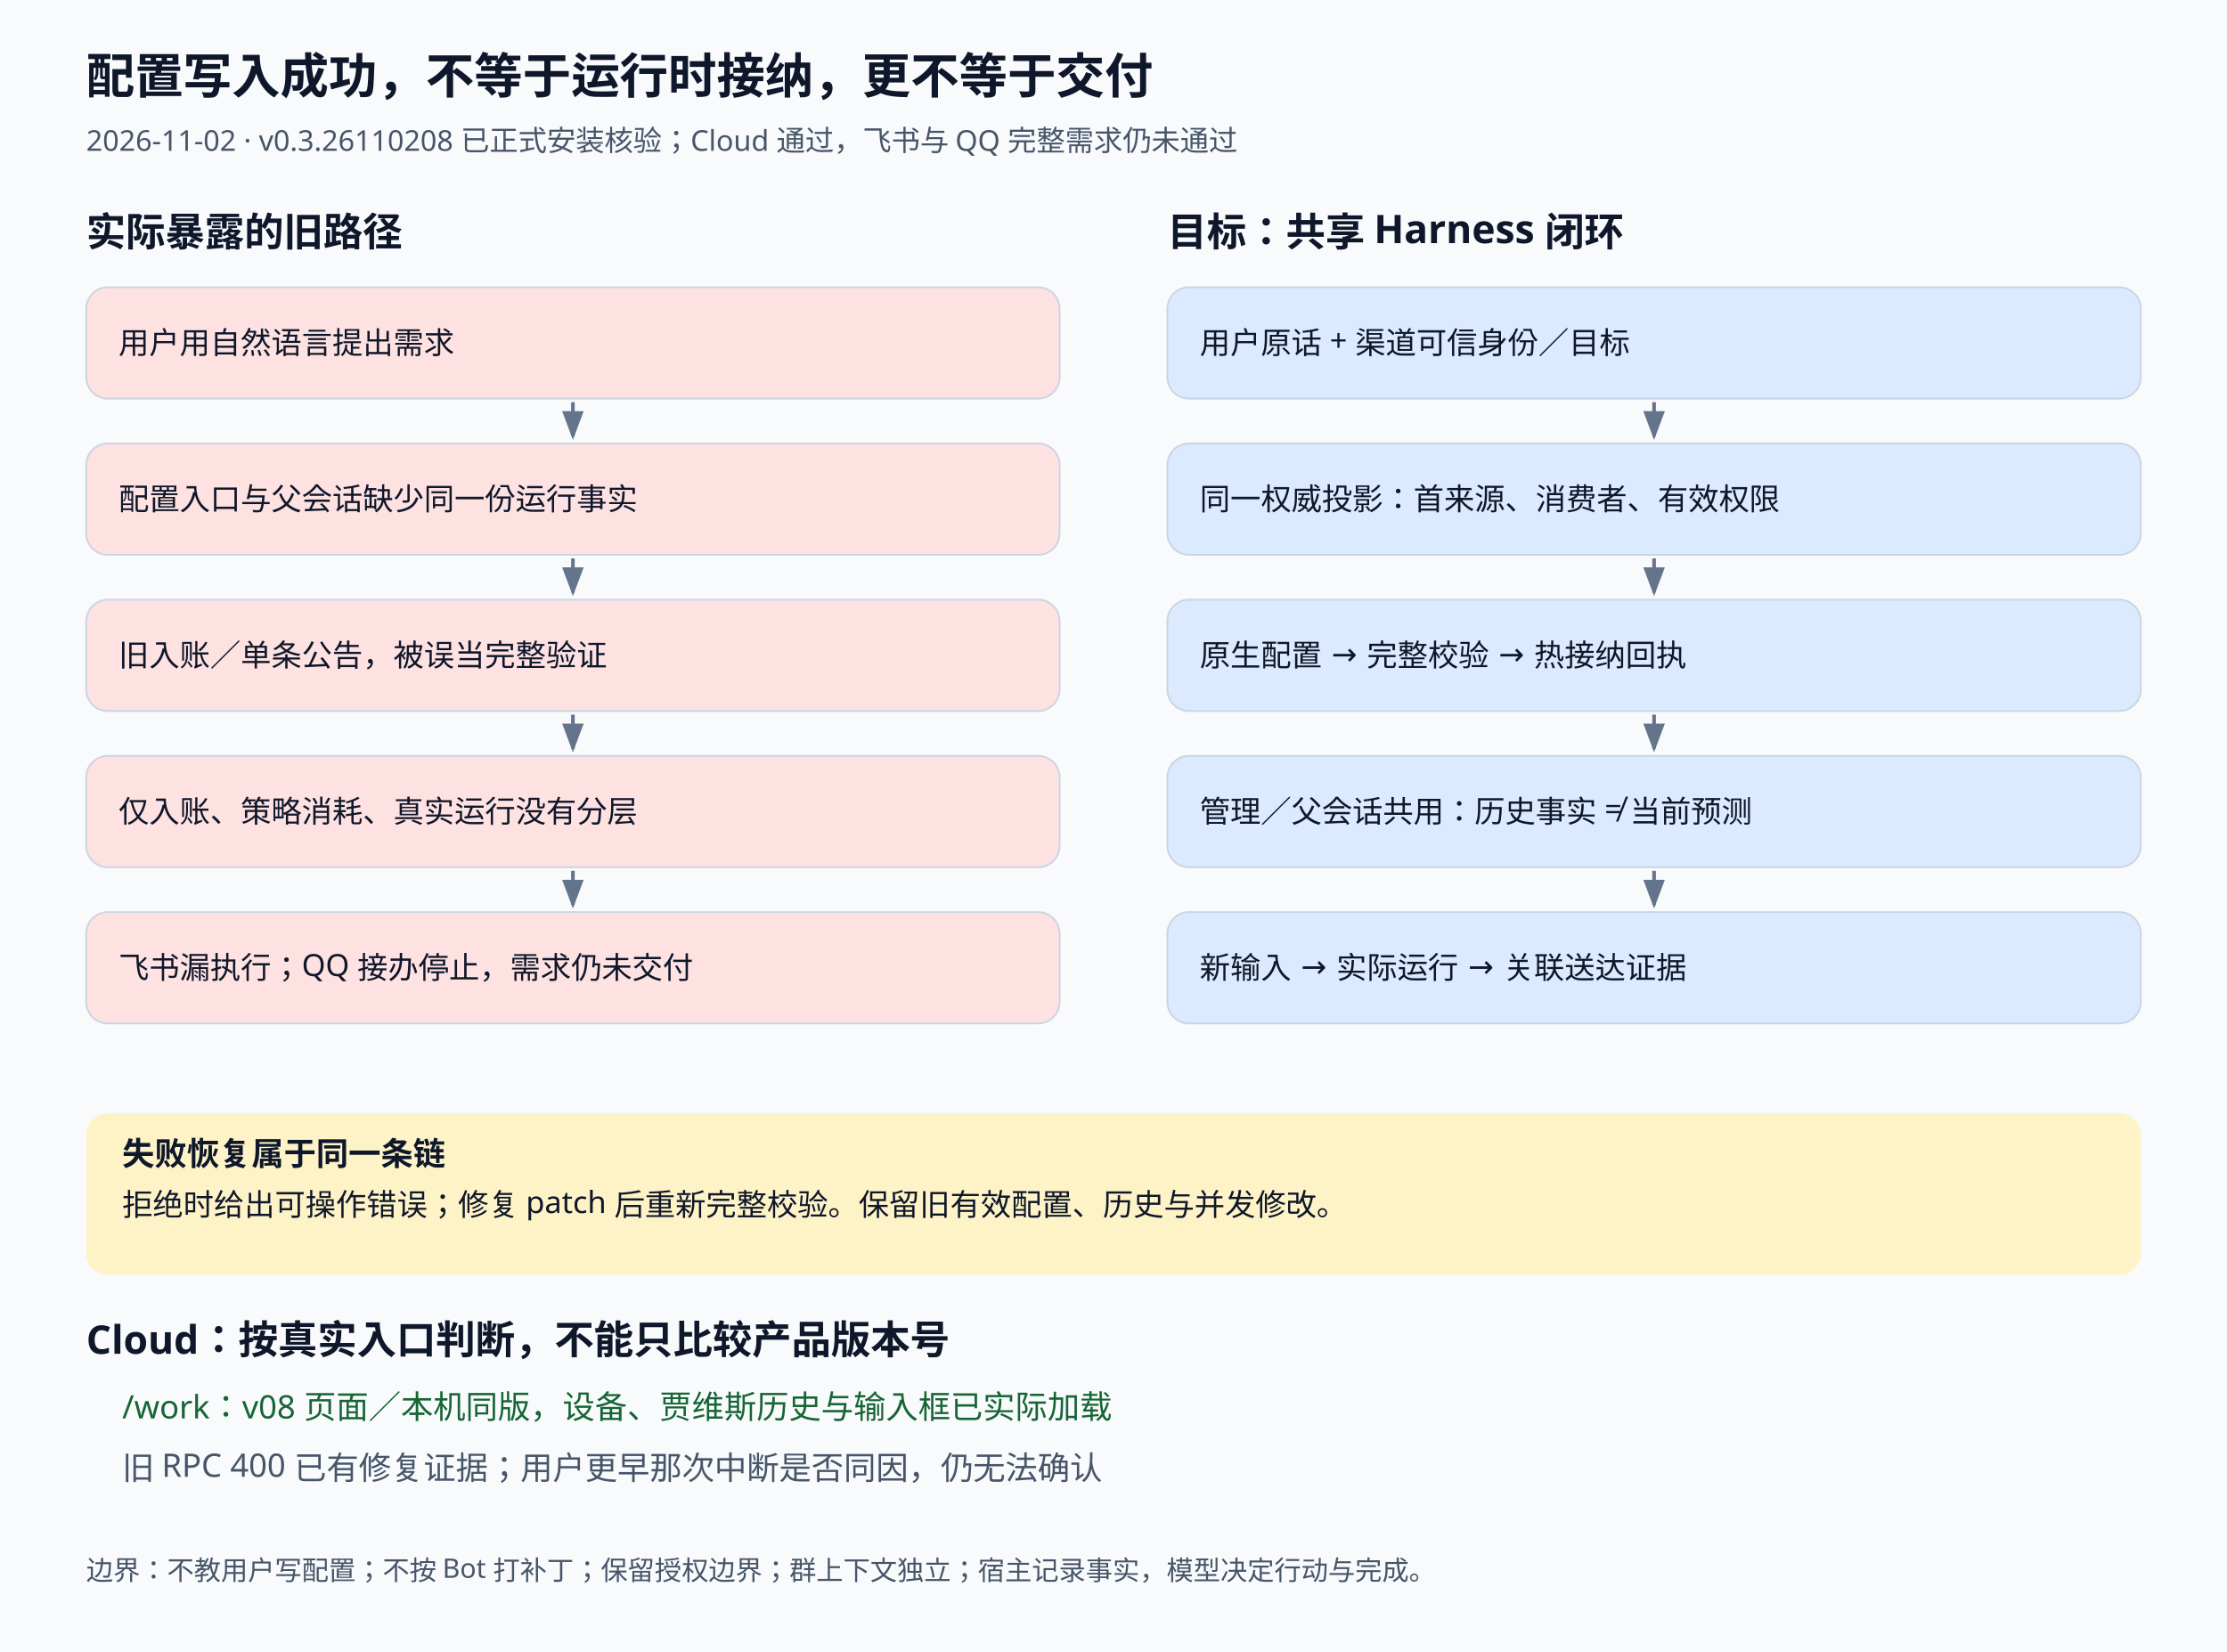
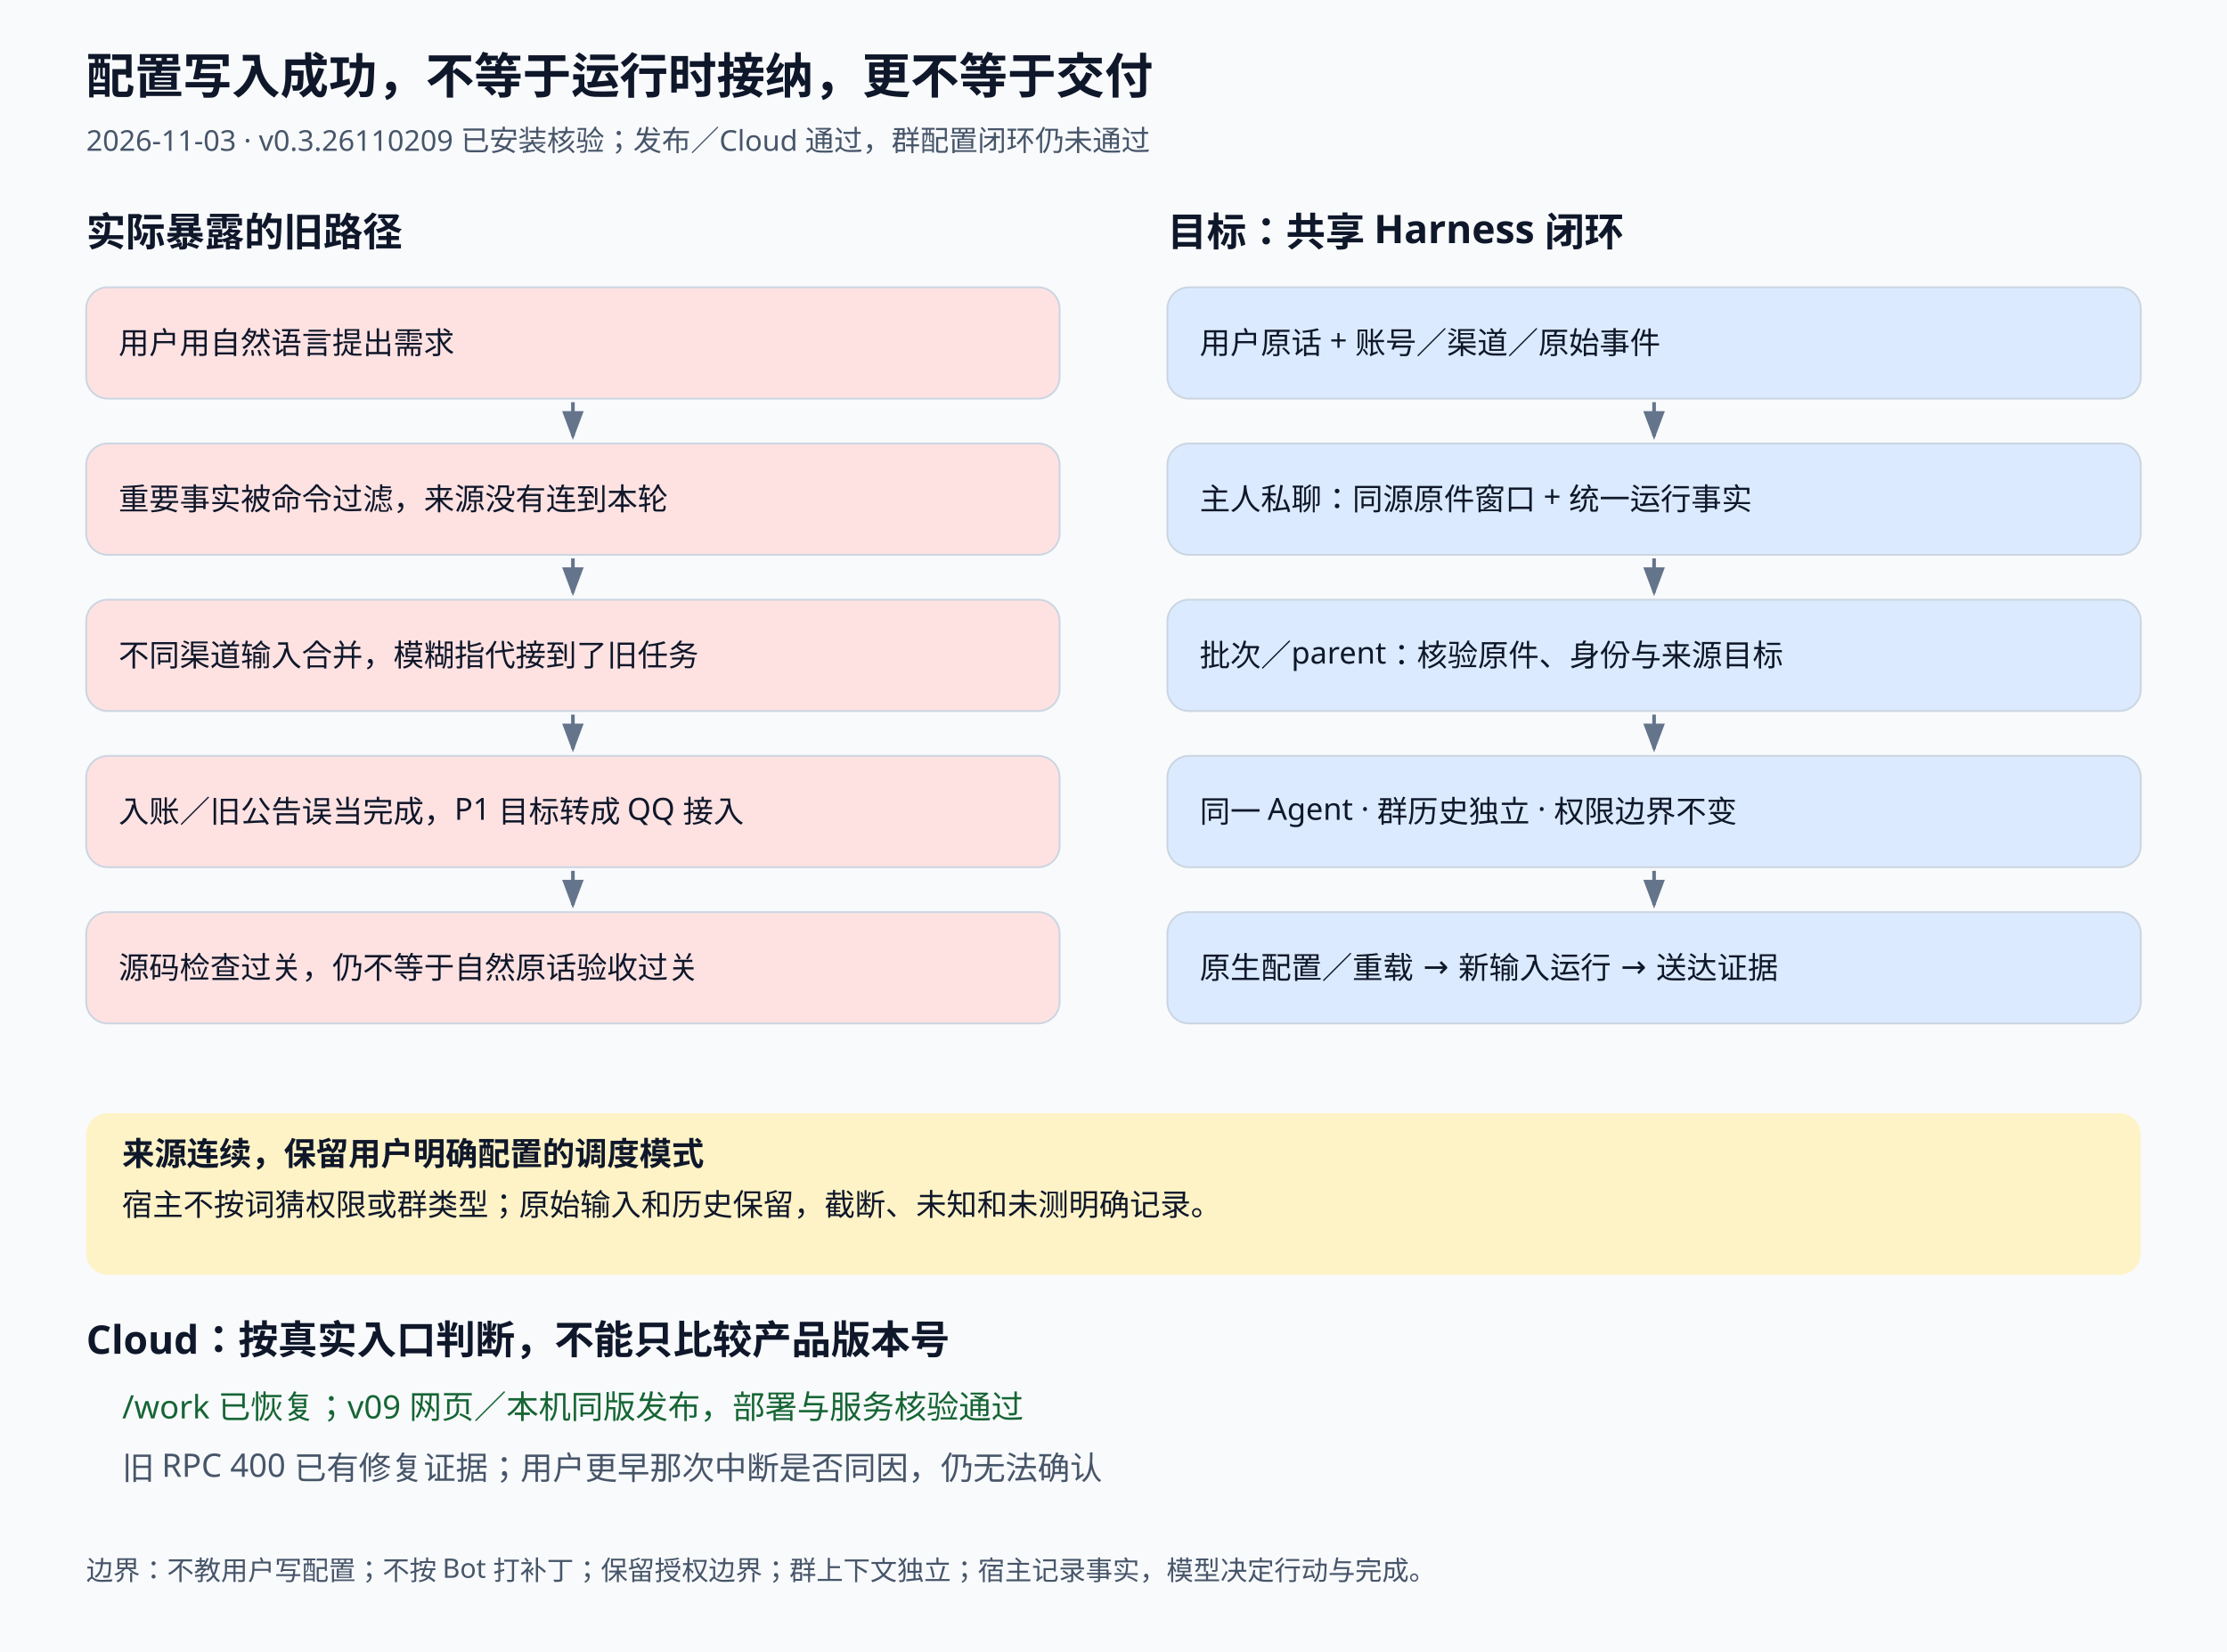
<svg xmlns="http://www.w3.org/2000/svg" width="1240" height="920" viewBox="0 0 1240 920" role="img" aria-labelledby="title desc">
  <defs>
    <marker id="arr" markerWidth="10" markerHeight="10" refX="7" refY="3" orient="auto">
      <path d="M0,0 L0,6 L8,3 z" fill="#64748b" />
    </marker>
  </defs>
  <rect width="1240" height="920" fill="#f8fafc" />
  <g font-family="PingFang SC, Microsoft YaHei, sans-serif" fill="#0f172a">
    <text x="48" y="52" font-size="27" font-weight="700">配置写入成功，不等于运行时接纳，更不等于交付</text>
-     <text x="48" y="84" font-size="16" fill="#475569">2026-11-02 · v0.3.26110208 已正式安装核验；Cloud 通过，飞书与 QQ 完整需求仍未通过</text>
+     <text x="48" y="84" font-size="16" fill="#475569">2026-11-03 · v0.3.26110209 已安装核验；发布／Cloud 通过，群配置闭环仍未通过</text>
    <text x="48" y="137" font-size="22" font-weight="700">实际暴露的旧路径</text>
    <rect x="48" y="160" width="542" height="62" rx="12" fill="#fee2e2" stroke="#cbd5e1" />
    <text x="66" y="197" font-size="17">用户用自然语言提出需求</text>
    <path d="M319,224 v19" stroke="#64748b" stroke-width="2" marker-end="url(#arr)" />
    <rect x="48" y="247" width="542" height="62" rx="12" fill="#fee2e2" stroke="#cbd5e1" />
-     <text x="66" y="284" font-size="17">配置入口与父会话缺少同一份运行事实</text>
+     <text x="66" y="284" font-size="17">重要事实被命令过滤，来源没有连到本轮</text>
    <path d="M319,311 v19" stroke="#64748b" stroke-width="2" marker-end="url(#arr)" />
    <rect x="48" y="334" width="542" height="62" rx="12" fill="#fee2e2" stroke="#cbd5e1" />
-     <text x="66" y="371" font-size="17">旧入账／单条公告，被误当完整验证</text>
+     <text x="66" y="371" font-size="17">不同渠道输入合并，模糊指代接到了旧任务</text>
    <path d="M319,398 v19" stroke="#64748b" stroke-width="2" marker-end="url(#arr)" />
    <rect x="48" y="421" width="542" height="62" rx="12" fill="#fee2e2" stroke="#cbd5e1" />
-     <text x="66" y="458" font-size="17">仅入账、策略消耗、真实运行没有分层</text>
+     <text x="66" y="458" font-size="17">入账／旧公告误当完成，P1 目标转成 QQ 接入</text>
    <path d="M319,485 v19" stroke="#64748b" stroke-width="2" marker-end="url(#arr)" />
    <rect x="48" y="508" width="542" height="62" rx="12" fill="#fee2e2" stroke="#cbd5e1" />
-     <text x="66" y="545" font-size="17">飞书漏执行；QQ 接办停止，需求仍未交付</text>
+     <text x="66" y="545" font-size="17">源码检查过关，仍不等于自然原话验收过关</text>
    <text x="650" y="137" font-size="22" font-weight="700">目标：共享 Harness 闭环</text>
    <rect x="650" y="160" width="542" height="62" rx="12" fill="#dbeafe" stroke="#cbd5e1" />
-     <text x="668" y="197" font-size="17">用户原话 + 渠道可信身份／目标</text>
+     <text x="668" y="197" font-size="17">用户原话 + 账号／渠道／原始事件</text>
    <path d="M921,224 v19" stroke="#64748b" stroke-width="2" marker-end="url(#arr)" />
    <rect x="650" y="247" width="542" height="62" rx="12" fill="#dbeafe" stroke="#cbd5e1" />
-     <text x="668" y="284" font-size="17">同一权威投影：首来源、消费者、有效权限</text>
+     <text x="668" y="284" font-size="17">主人私聊：同源原件窗口 + 统一运行事实</text>
    <path d="M921,311 v19" stroke="#64748b" stroke-width="2" marker-end="url(#arr)" />
    <rect x="650" y="334" width="542" height="62" rx="12" fill="#dbeafe" stroke="#cbd5e1" />
-     <text x="668" y="371" font-size="17">原生配置 → 完整校验 → 热接纳回执</text>
+     <text x="668" y="371" font-size="17">批次／parent：核验原件、身份与来源目标</text>
    <path d="M921,398 v19" stroke="#64748b" stroke-width="2" marker-end="url(#arr)" />
    <rect x="650" y="421" width="542" height="62" rx="12" fill="#dbeafe" stroke="#cbd5e1" />
-     <text x="668" y="458" font-size="17">管理／父会话共用：历史事实 ≠ 当前预测</text>
+     <text x="668" y="458" font-size="17">同一 Agent · 群历史独立 · 权限边界不变</text>
    <path d="M921,485 v19" stroke="#64748b" stroke-width="2" marker-end="url(#arr)" />
    <rect x="650" y="508" width="542" height="62" rx="12" fill="#dbeafe" stroke="#cbd5e1" />
-     <text x="668" y="545" font-size="17">新输入 → 实际运行 → 关联送达证据</text>
+     <text x="668" y="545" font-size="17">原生配置／重载 → 新输入运行 → 送达证据</text>
    <rect x="48" y="620" width="1144" height="90" rx="12" fill="#fef3c7" />
-     <text x="68" y="649" font-size="18" font-weight="700">失败恢复属于同一条链</text>
-     <text x="68" y="677" font-size="17">拒绝时给出可操作错误；修复 patch 后重新完整校验。保留旧有效配置、历史与并发修改。</text>
+     <text x="68" y="649" font-size="18" font-weight="700">来源连续，保留用户明确配置的调度模式</text>
+     <text x="68" y="677" font-size="17">宿主不按词猜权限或群类型；原始输入和历史保留，截断、未知和未测明确记录。</text>
    <text x="48" y="754" font-size="22" font-weight="700">Cloud：按真实入口判断，不能只比较产品版本号</text>
-     <text x="68" y="790" font-size="18" fill="#166534">/work：v08 页面／本机同版，设备、贾维斯历史与输入框已实际加载</text>
+     <text x="68" y="790" font-size="18" fill="#166534">/work 已恢复；v09 网页／本机同版发布，部署与服务核验通过</text>
    <text x="68" y="824" font-size="18" fill="#475569">旧 RPC 400 已有修复证据；用户更早那次中断是否同因，仍无法确认</text>
    <text x="48" y="880" font-size="15" fill="#475569">边界：不教用户写配置；不按 Bot 打补丁；保留授权边界；群上下文独立；宿主记录事实，模型决定行动与完成。</text>
  </g>
</svg>
